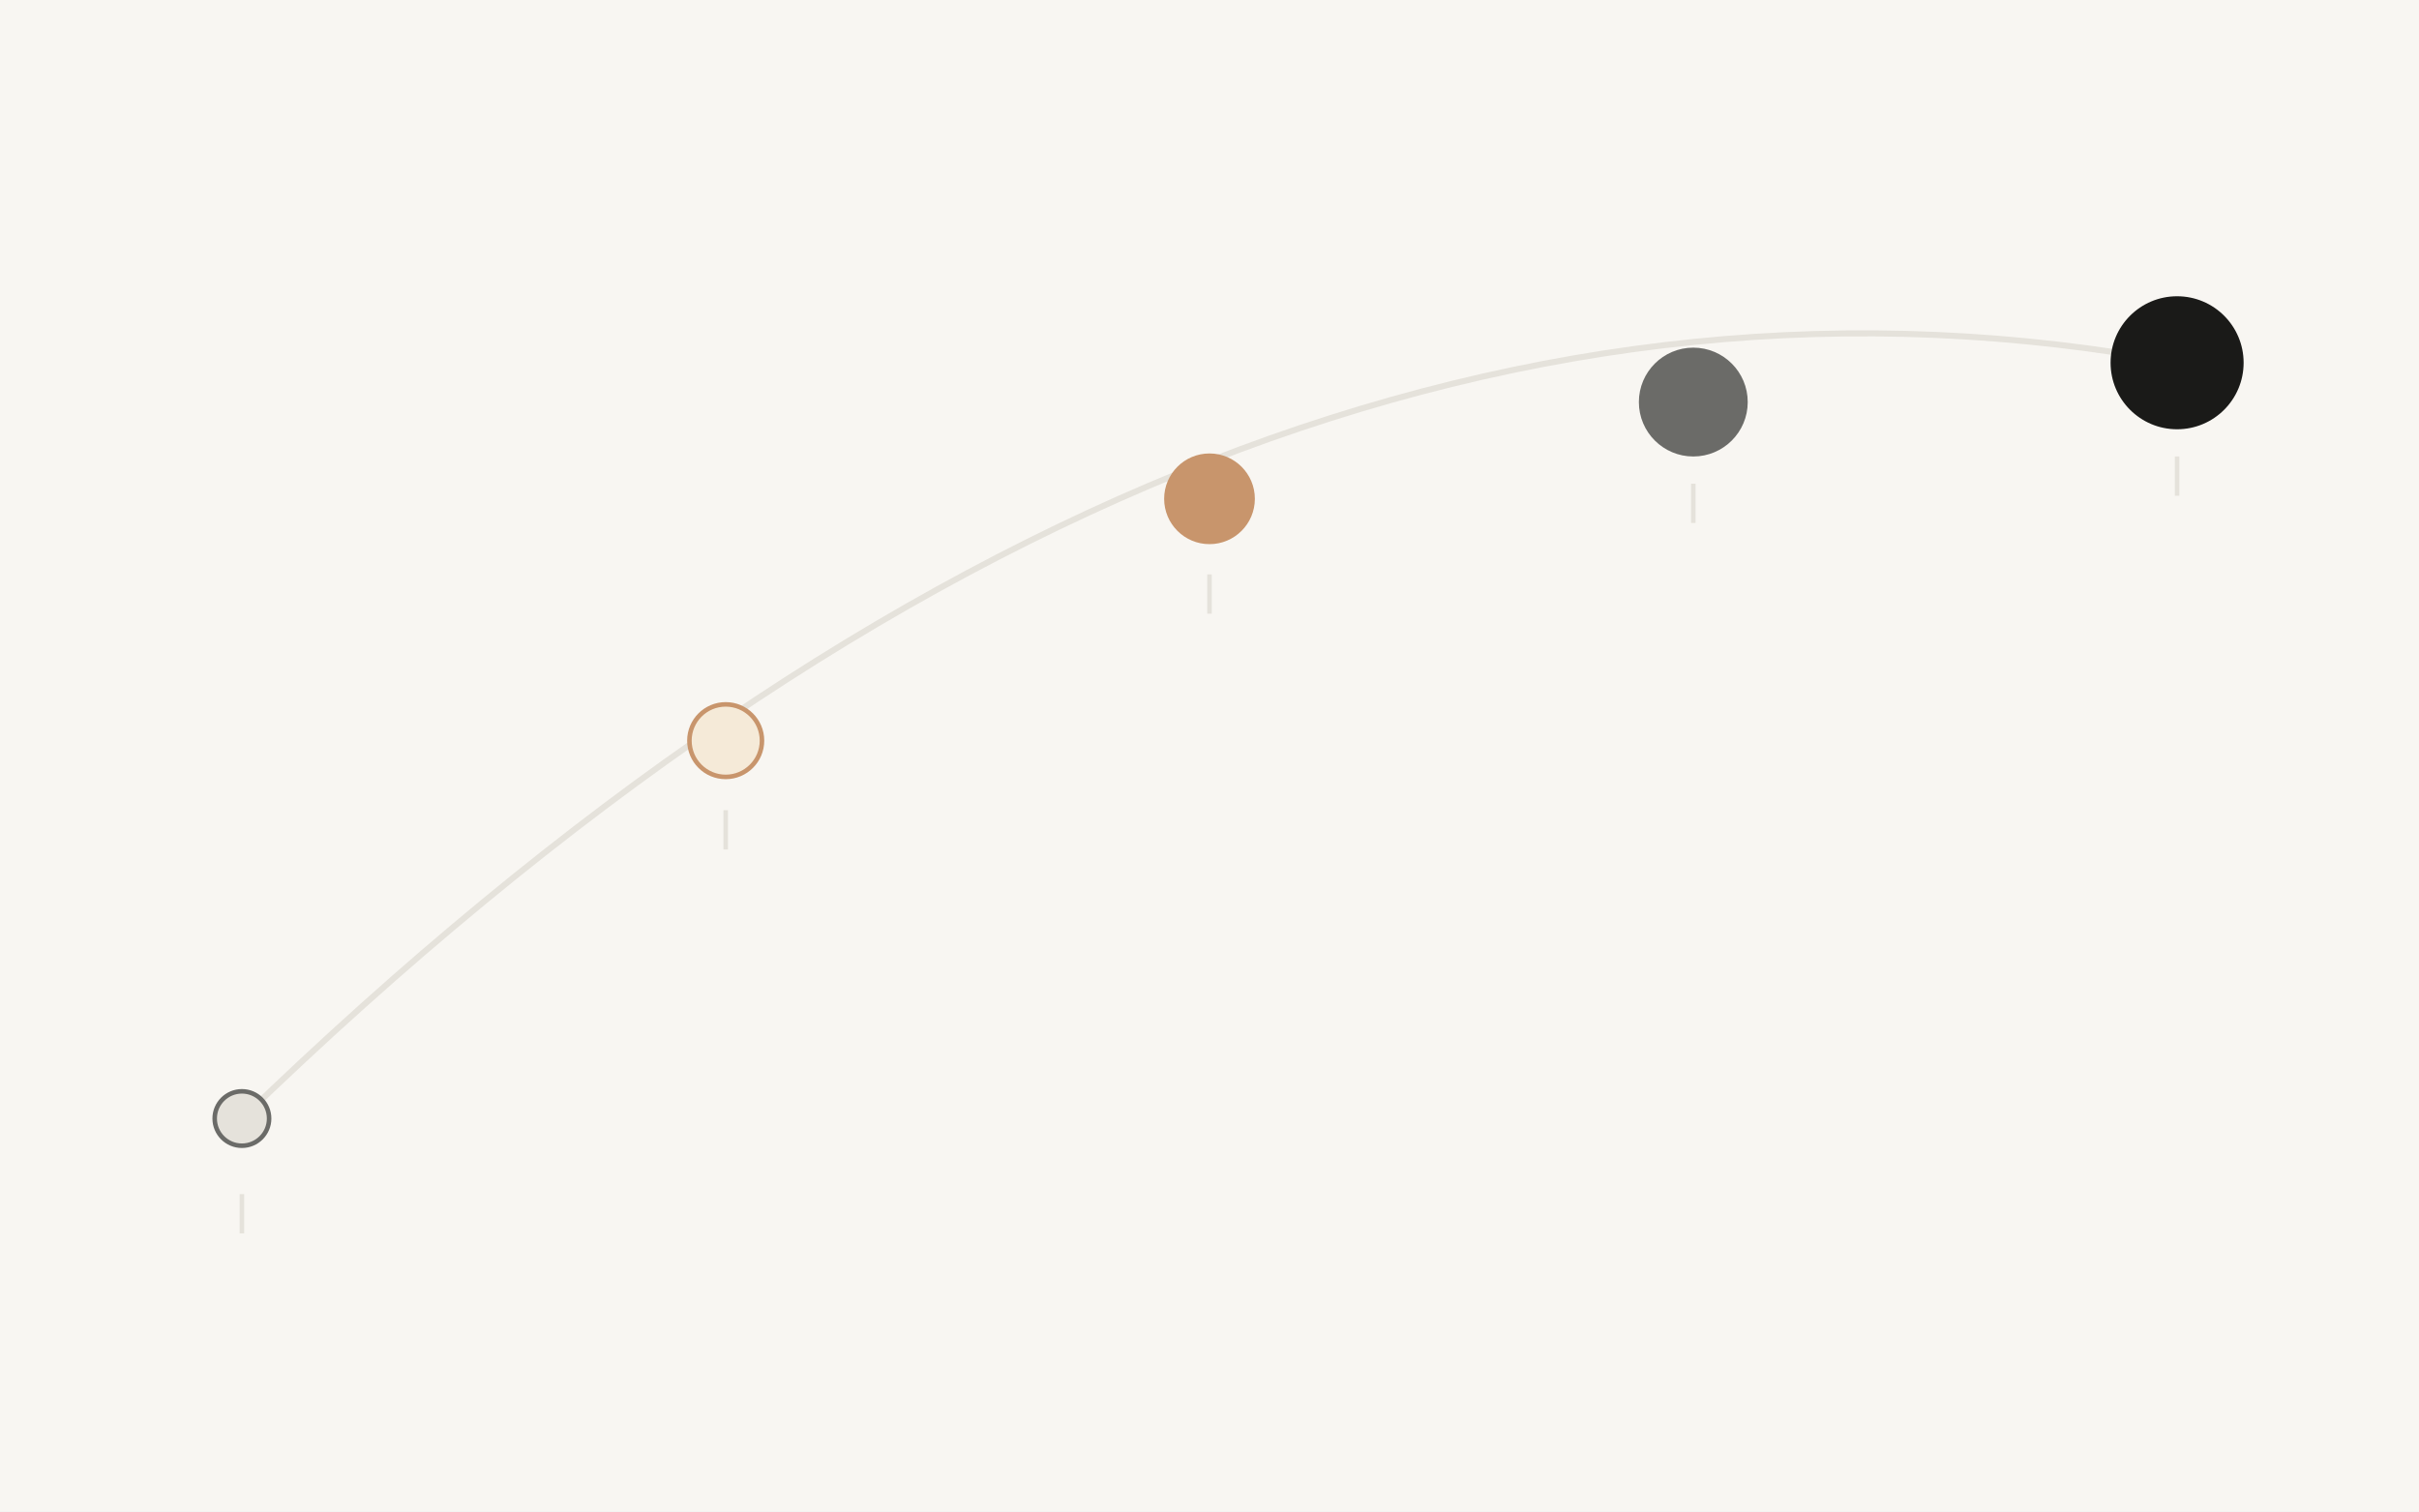
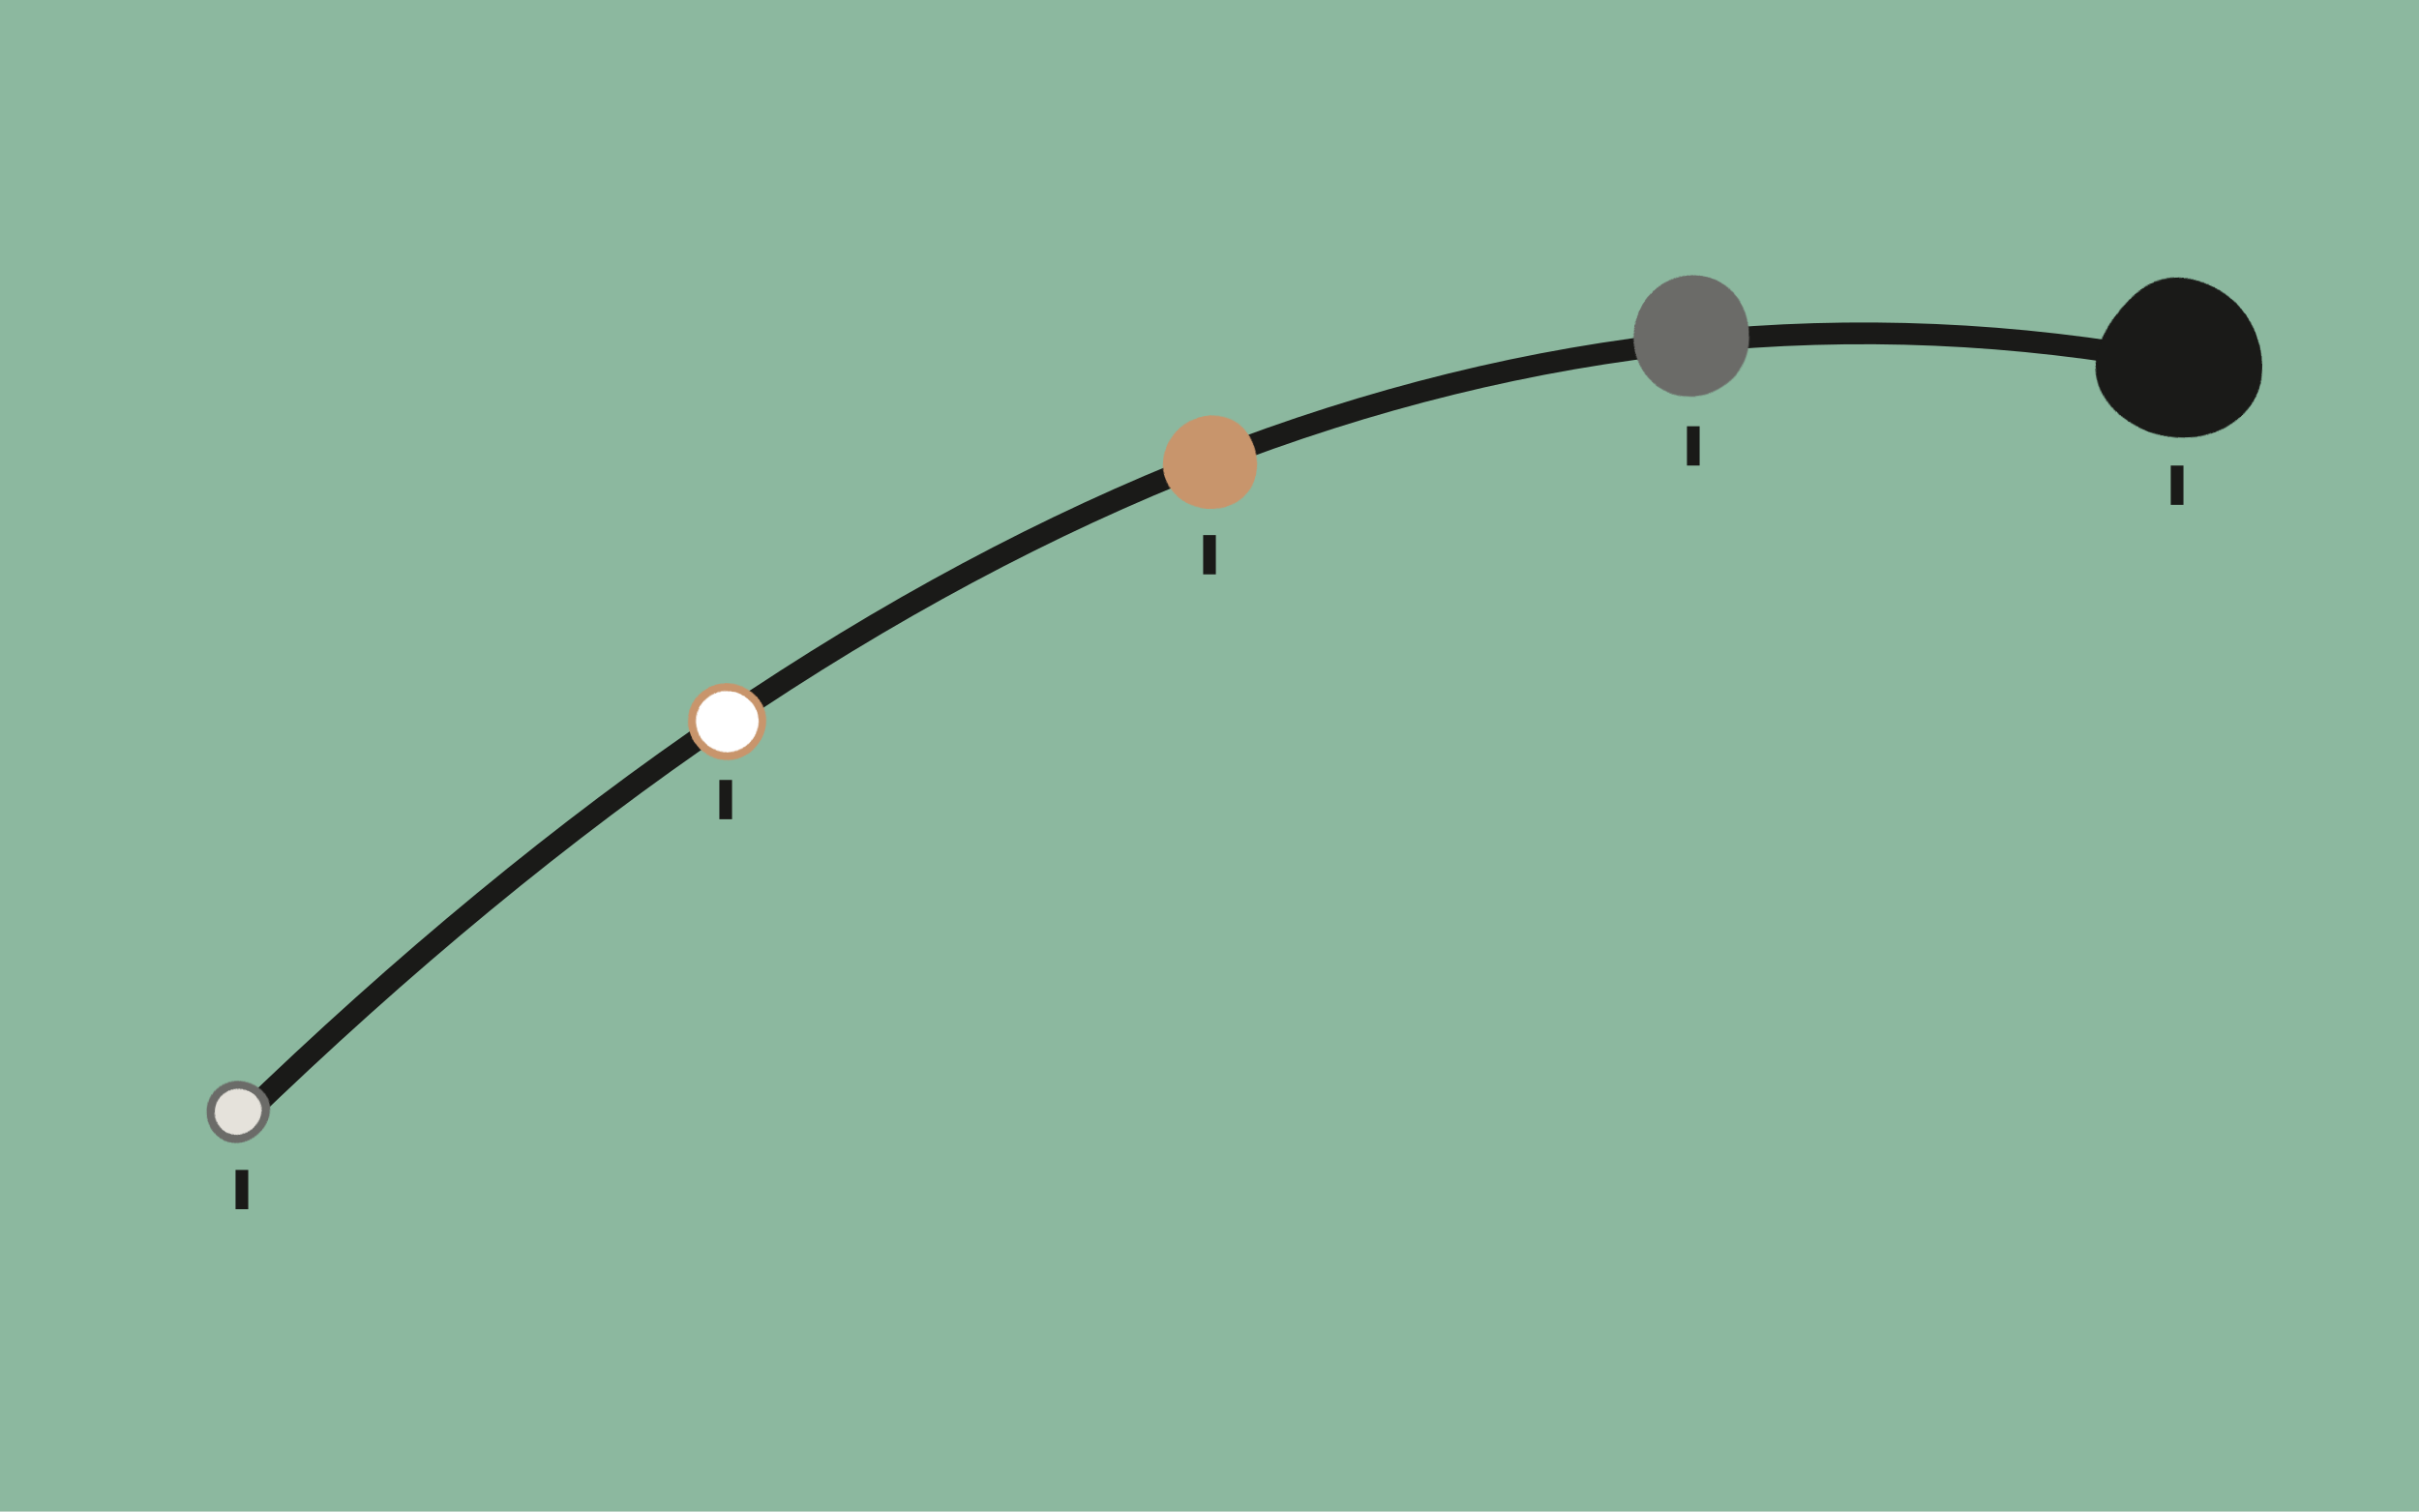
<svg xmlns="http://www.w3.org/2000/svg" viewBox="0 0 800 500">
-   <rect width="800" height="500" fill="#f8f6f2" />
-   <path d="M 80,370 Q 400,60 720,120" fill="none" stroke="#e5e2db" stroke-width="2" />
-   <circle cx="80" cy="370" r="9" fill="#e5e2db" stroke="#6b6b68" stroke-width="1.5" />
-   <circle cx="240" cy="245" r="12" fill="#f5ead8" stroke="#C8956C" stroke-width="1.5" />
-   <circle cx="400" cy="165" r="15" fill="#C8956C" />
-   <circle cx="560" cy="133" r="18" fill="#6b6b68" />
-   <circle cx="720" cy="120" r="22" fill="#1a1a18" />
-   <line x1="80" y1="395" x2="80" y2="408" stroke="#e5e2db" stroke-width="1.5" />
-   <line x1="240" y1="268" x2="240" y2="281" stroke="#e5e2db" stroke-width="1.5" />
-   <line x1="400" y1="190" x2="400" y2="203" stroke="#e5e2db" stroke-width="1.5" />
-   <line x1="560" y1="160" x2="560" y2="173" stroke="#e5e2db" stroke-width="1.5" />
-   <line x1="720" y1="151" x2="720" y2="164" stroke="#e5e2db" stroke-width="1.5" />
+   <defs>
+     <filter id="hd" x="-20%" y="-20%" width="140%" height="140%">
+       <feTurbulence type="fractalNoise" baseFrequency="0.012" numOctaves="2" seed="8" result="n" />
+       <feDisplacementMap in="SourceGraphic" in2="n" scale="13" xChannelSelector="R" yChannelSelector="G" />
+     </filter>
+   </defs>
+   <rect width="800" height="500" fill="#8cb89f" />
+   <g>
+     <path d="M 80,370 Q 400,60 720,120" fill="none" stroke="#1a1a18" stroke-width="7.2" />
+     <line x1="80" y1="387" x2="80" y2="400" stroke="#1a1a18" stroke-width="4.2" />
+     <line x1="240" y1="258" x2="240" y2="271" stroke="#1a1a18" stroke-width="4.2" />
+     <line x1="400" y1="177" x2="400" y2="190" stroke="#1a1a18" stroke-width="4.2" />
+     <line x1="560" y1="141" x2="560" y2="154" stroke="#1a1a18" stroke-width="4.2" />
+     <line x1="720" y1="154" x2="720" y2="167" stroke="#1a1a18" stroke-width="4.2" />
+   </g>
+   <g filter="url(#hd)">
+     <circle cx="80" cy="370" r="9" fill="#e5e2db" stroke="#6b6b68" stroke-width="2.7" />
+     <circle cx="240" cy="238" r="12" fill="#ffffff" stroke="#C8956C" stroke-width="2.7" />
+     <circle cx="400" cy="153" r="16" fill="#C8956C" />
+     <circle cx="560" cy="113" r="20" fill="#6b6b68" />
+     <circle cx="720" cy="120" r="25.96" fill="#1a1a18" />
+   </g>
</svg>
